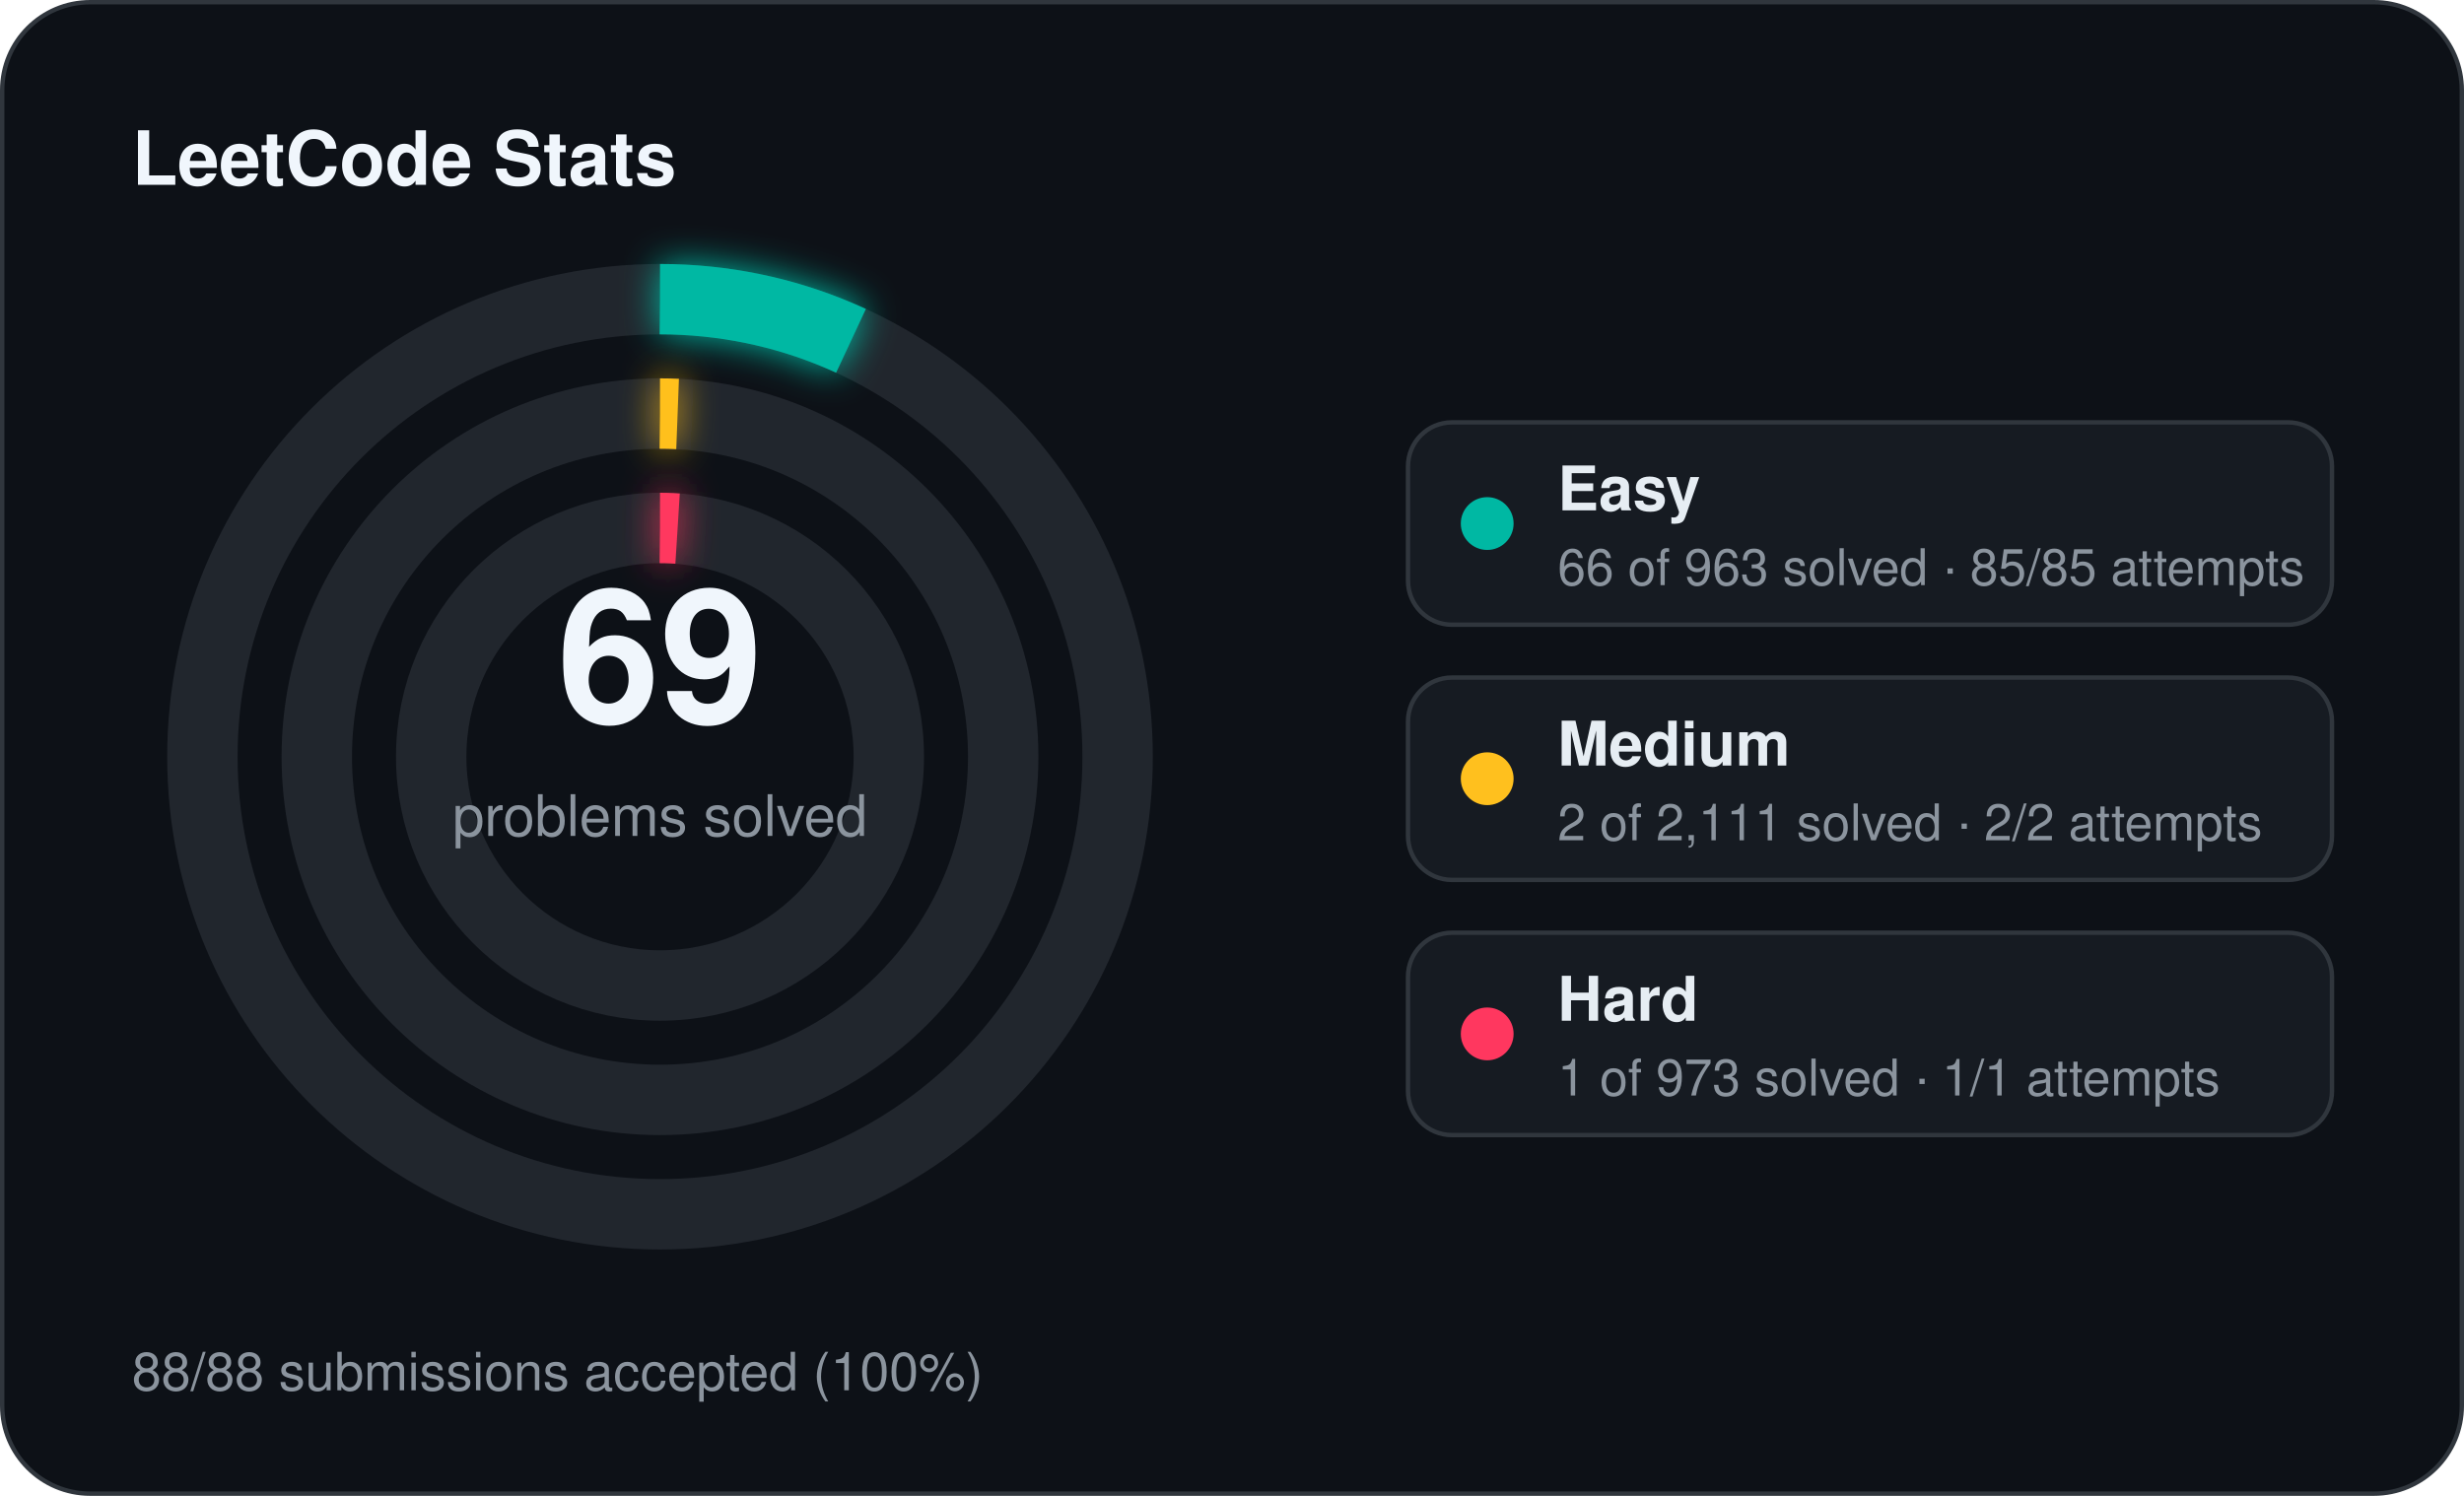
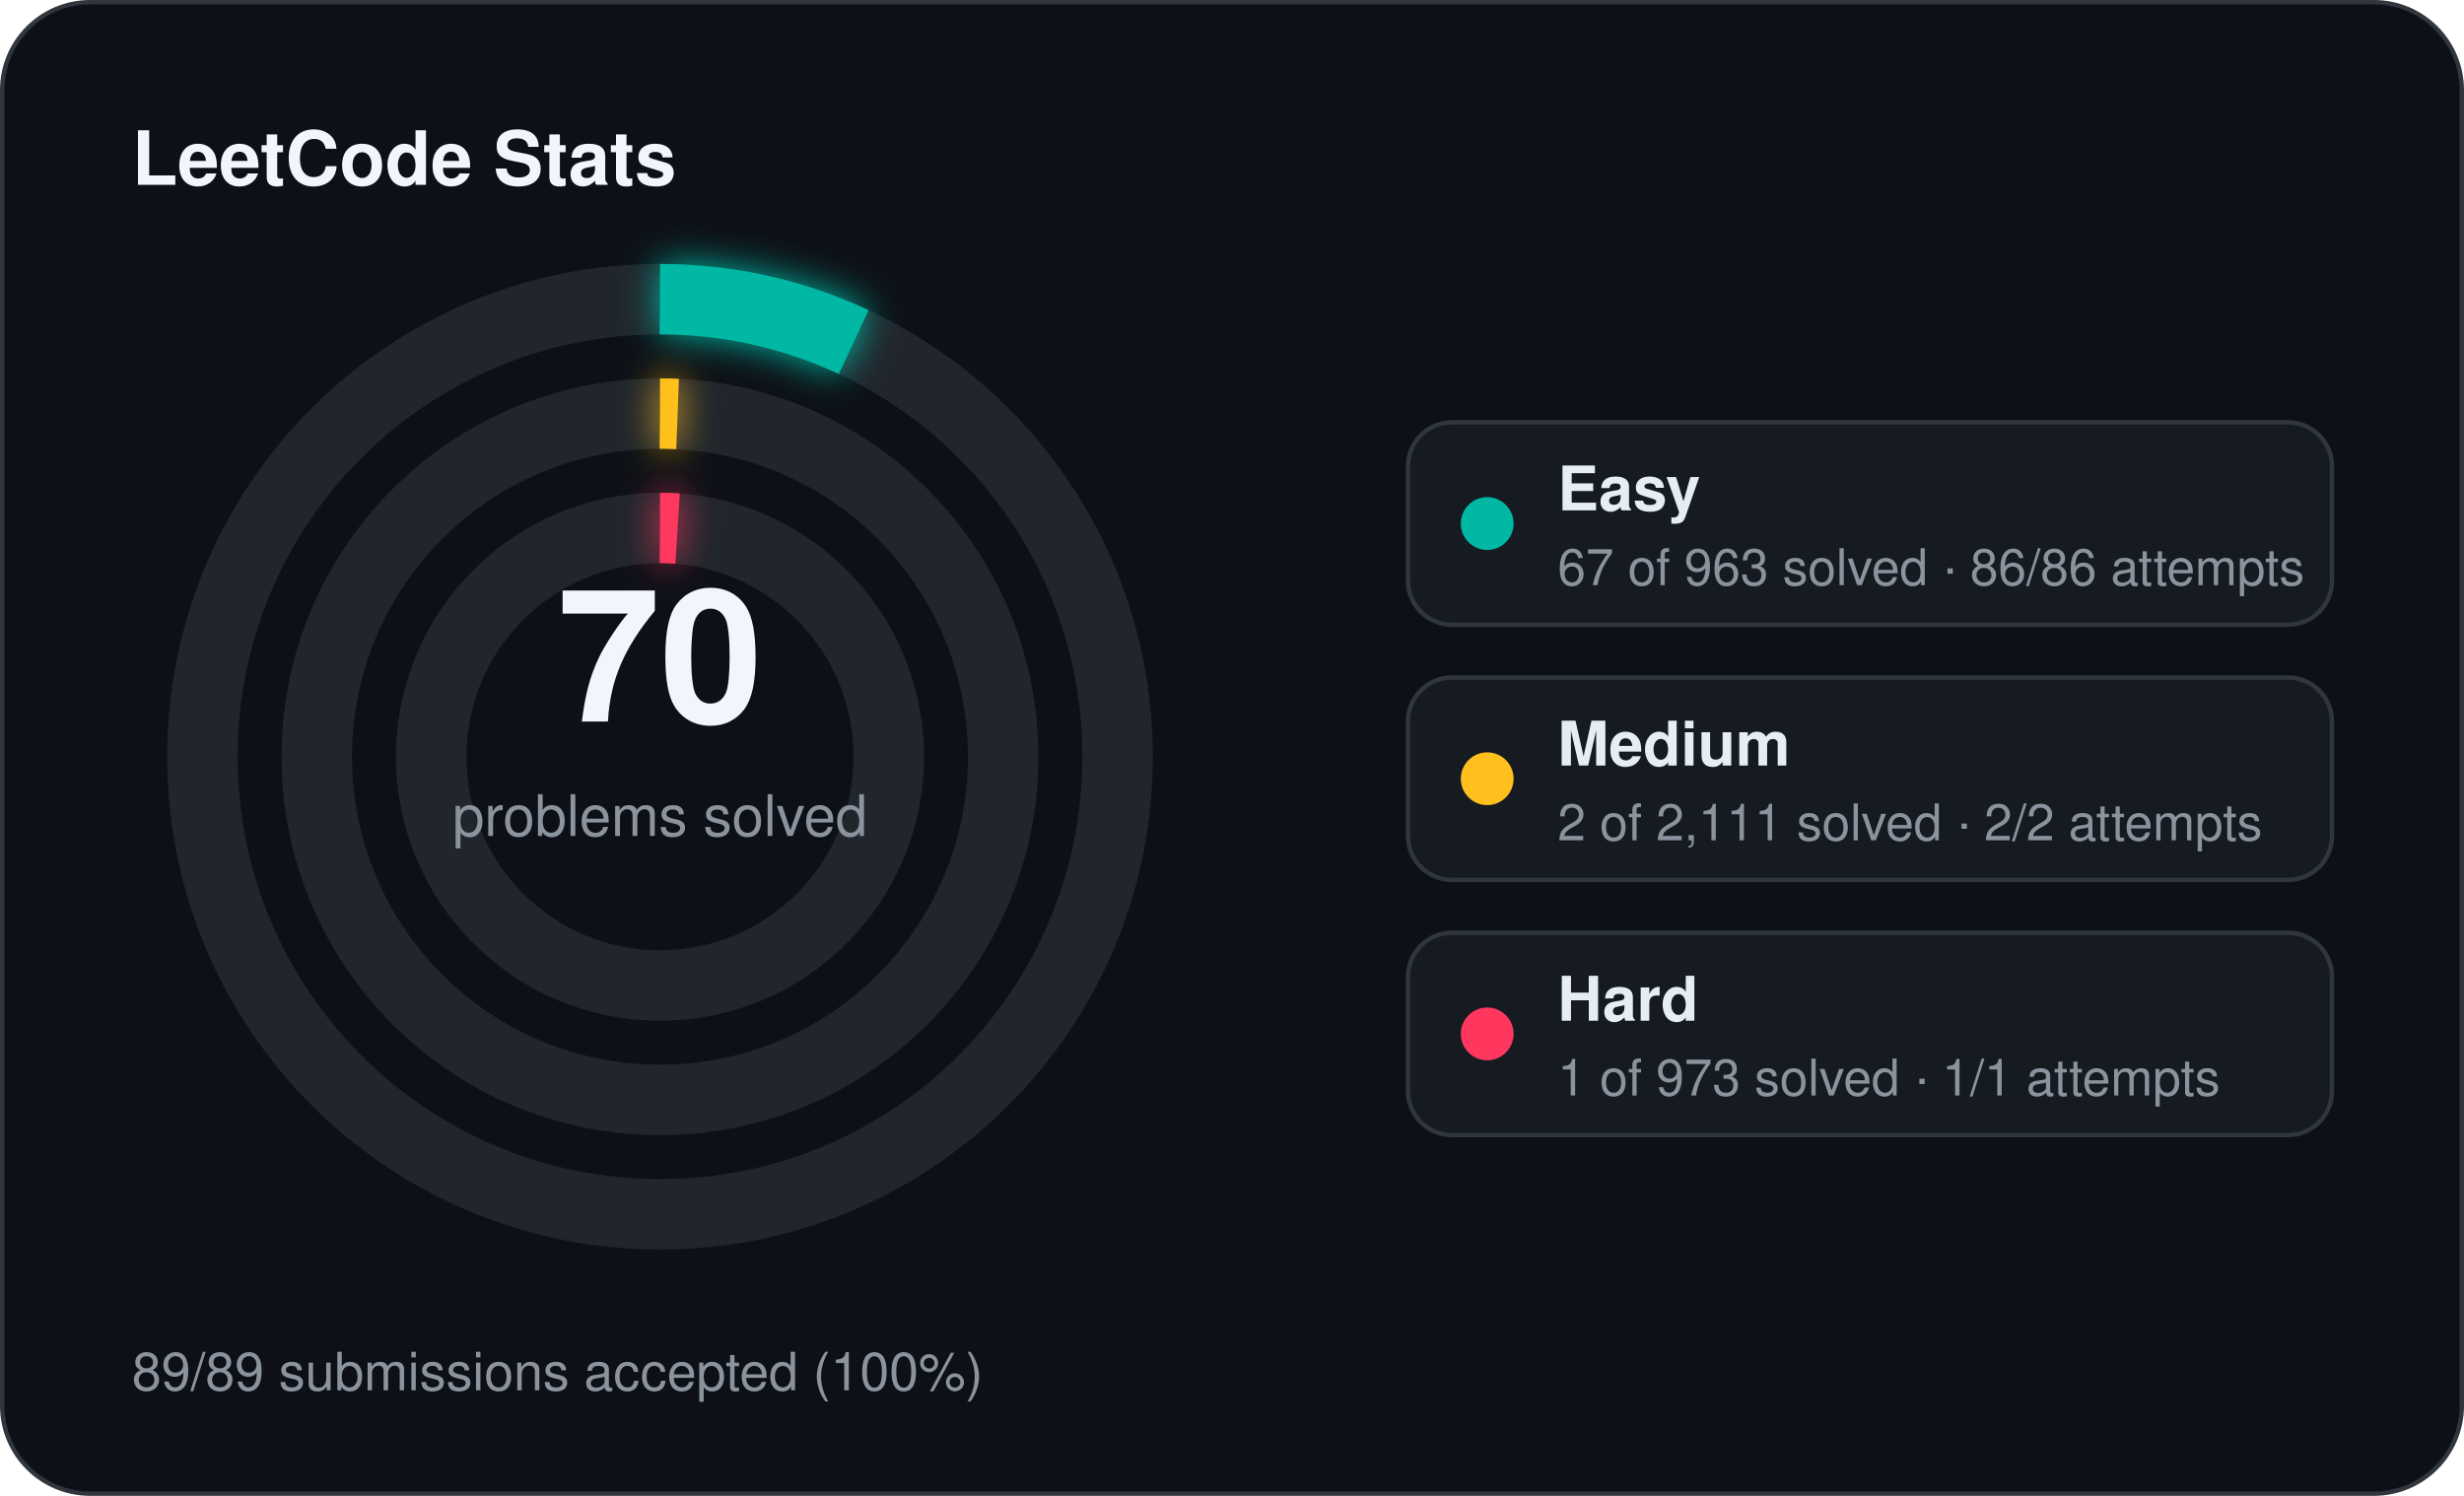
<svg xmlns="http://www.w3.org/2000/svg" width="560" height="340" viewBox="0 0 560 340">
  <defs>
    <filter id="stats-glow" x="-60%" y="-60%" width="220%" height="220%">
      <feGaussianBlur stdDeviation="4" result="blur" />
      <feMerge>
        <feMergeNode in="blur" />
        <feMergeNode in="SourceGraphic" />
      </feMerge>
    </filter>
  </defs>
  <rect x="0.5" y="0.5" width="559" height="339" rx="20" fill="#0d1117" stroke="#30363d" stroke-width="1" />
  <text x="30" y="42" fill="#f0f6fc" font-family="Segoe UI, Helvetica, Arial, sans-serif" font-size="17" font-weight="700">LeetCode Stats</text>
  <circle cx="150" cy="172" r="104" fill="none" stroke="#21262d" stroke-width="16" />
-   <circle cx="150" cy="172" r="104" fill="none" stroke="#00b8a3" stroke-width="16" stroke-linecap="butt" stroke-dasharray="44.78 653.45" transform="rotate(-90 150 172)" filter="url(#stats-glow)" />
+   <circle cx="150" cy="172" r="104" fill="none" stroke="#00b8a3" stroke-width="16" stroke-linecap="butt" stroke-dasharray="45.46 653.45" transform="rotate(-90 150 172)" filter="url(#stats-glow)" />
  <circle cx="150" cy="172" r="78" fill="none" stroke="#21262d" stroke-width="16" />
  <circle cx="150" cy="172" r="78" fill="none" stroke="#ffc01e" stroke-width="16" stroke-linecap="butt" stroke-dasharray="4.00 490.09" transform="rotate(-90 150 172)" filter="url(#stats-glow)" />
  <circle cx="150" cy="172" r="52" fill="none" stroke="#21262d" stroke-width="16" />
  <circle cx="150" cy="172" r="52" fill="none" stroke="#ff375f" stroke-width="16" stroke-linecap="butt" stroke-dasharray="4.00 326.73" transform="rotate(-90 150 172)" filter="url(#stats-glow)" />
-   <text x="150" y="164" text-anchor="middle" fill="#f0f6fc" font-family="Segoe UI, Helvetica, Arial, sans-serif" font-size="42" font-weight="700">69</text>
+   <text x="150" y="164" text-anchor="middle" fill="#f0f6fc" font-family="Segoe UI, Helvetica, Arial, sans-serif" font-size="42" font-weight="700">70</text>
  <text x="150" y="190" text-anchor="middle" fill="#8b949e" font-family="Segoe UI, Helvetica, Arial, sans-serif" font-size="13">problems solved</text>
  <rect x="320" y="96" width="210" height="46" rx="10" fill="#161b22" stroke="#30363d" stroke-width="1" />
  <circle cx="338" cy="119" r="6" fill="#00b8a3" />
  <text x="354" y="116" fill="#e6edf3" font-family="Segoe UI, Helvetica, Arial, sans-serif" font-size="14" font-weight="600">Easy</text>
-   <text x="354" y="133" fill="#8b949e" font-family="Segoe UI, Helvetica, Arial, sans-serif" font-size="11.5">66 of 963 solved · 85/85 attempts</text>
+   <text x="354" y="133" fill="#8b949e" font-family="Segoe UI, Helvetica, Arial, sans-serif" font-size="11.5">67 of 963 solved · 86/86 attempts</text>
  <rect x="320" y="154" width="210" height="46" rx="10" fill="#161b22" stroke="#30363d" stroke-width="1" />
  <circle cx="338" cy="177" r="6" fill="#ffc01e" />
  <text x="354" y="174" fill="#e6edf3" font-family="Segoe UI, Helvetica, Arial, sans-serif" font-size="14" font-weight="600">Medium</text>
  <text x="354" y="191" fill="#8b949e" font-family="Segoe UI, Helvetica, Arial, sans-serif" font-size="11.5">2 of 2,111 solved · 2/2 attempts</text>
  <rect x="320" y="212" width="210" height="46" rx="10" fill="#161b22" stroke="#30363d" stroke-width="1" />
  <circle cx="338" cy="235" r="6" fill="#ff375f" />
  <text x="354" y="232" fill="#e6edf3" font-family="Segoe UI, Helvetica, Arial, sans-serif" font-size="14" font-weight="600">Hard</text>
  <text x="354" y="249" fill="#8b949e" font-family="Segoe UI, Helvetica, Arial, sans-serif" font-size="11.5">1 of 973 solved · 1/1 attempts</text>
-   <text x="30" y="316" fill="#8b949e" font-family="Segoe UI, Helvetica, Arial, sans-serif" font-size="12">88/88 submissions accepted (100%)</text>
+   <text x="30" y="316" fill="#8b949e" font-family="Segoe UI, Helvetica, Arial, sans-serif" font-size="12">89/89 submissions accepted (100%)</text>
</svg>
